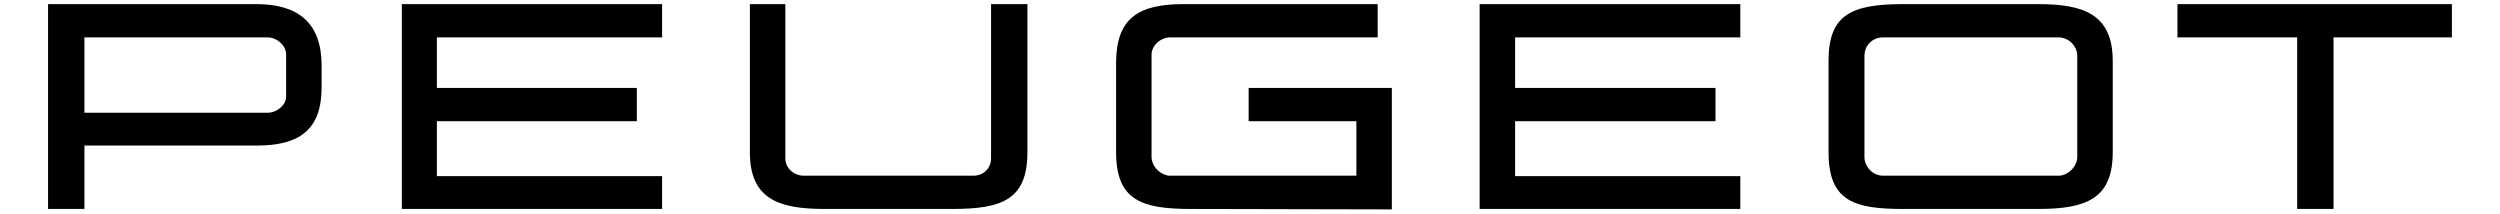
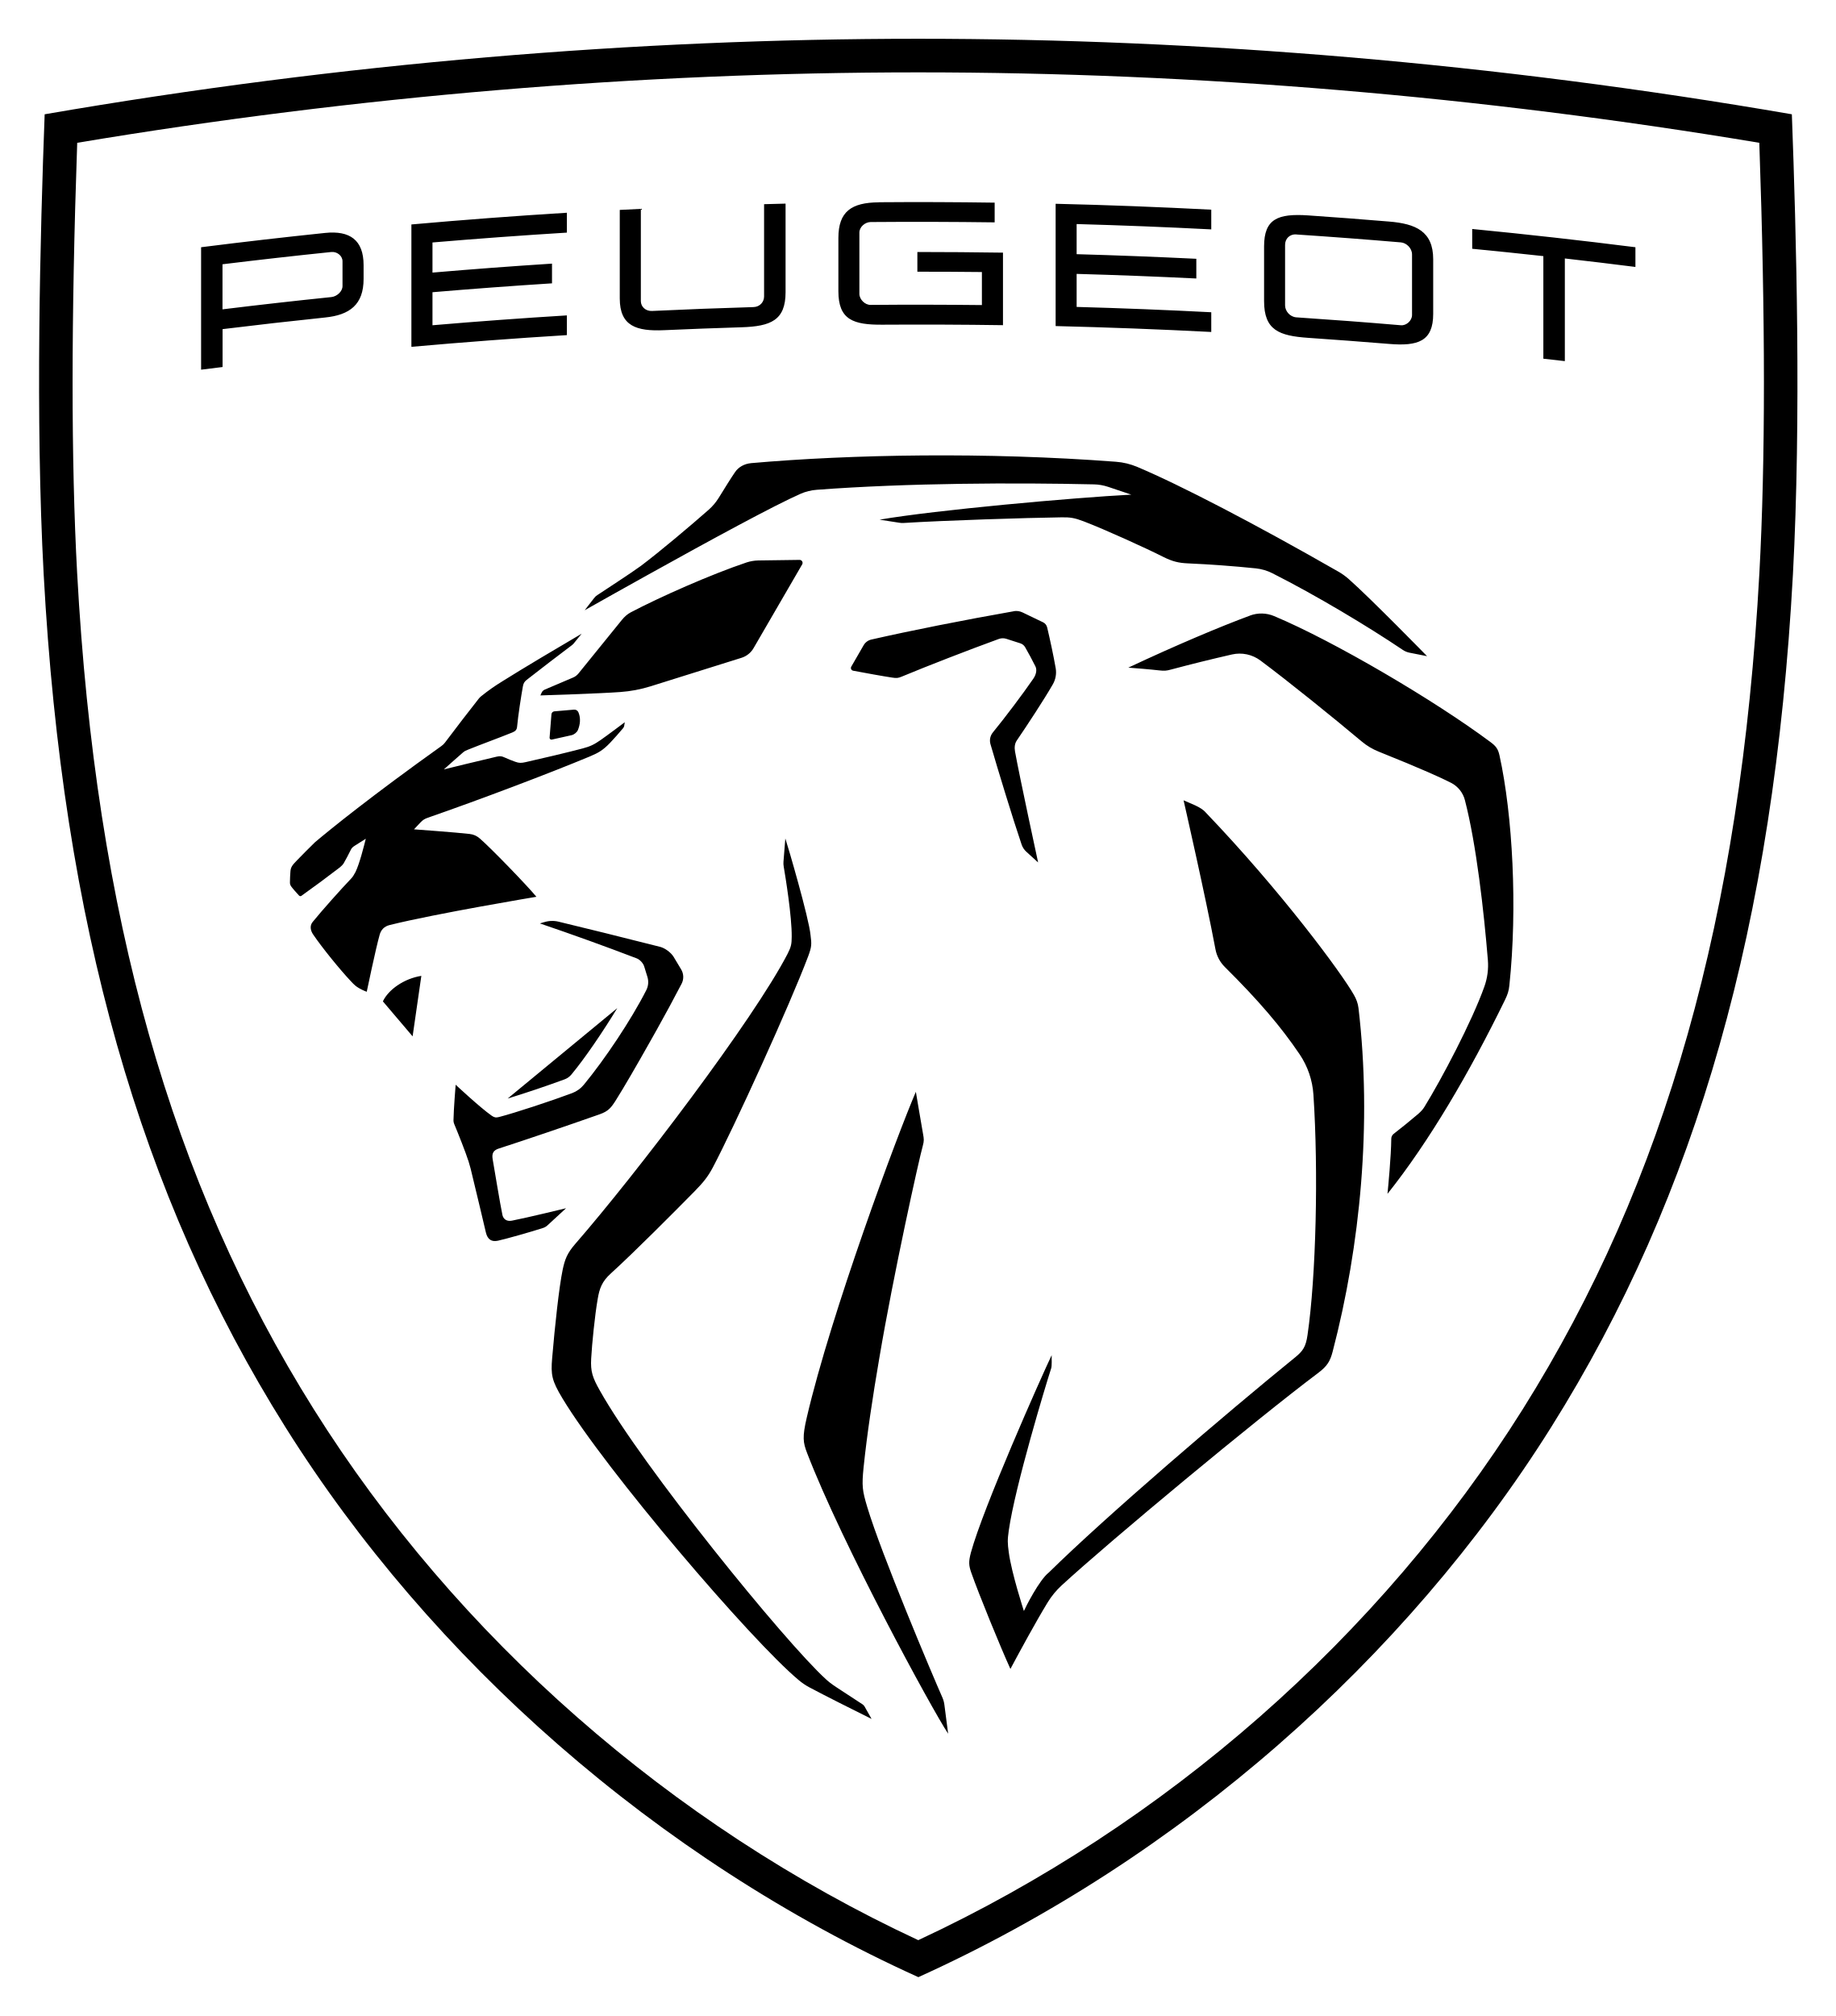
- <svg xmlns="http://www.w3.org/2000/svg" viewBox="-10.84 -0.93 563.89 48.15" xml:space="preserve" style="fill-rule:evenodd;clip-rule:evenodd;stroke-linejoin:round;stroke-miterlimit:2">
-   <path d="M798.9 59.7H737v7.5h27v38.7h8.2V67.2h26.7v-7.5ZM670.6 67.2c-2.4 0-4.2 1.8-4.2 4.2v22.8c0 2.1 1.8 4.2 4.2 4.2h39.6c2.1 0 4.2-2.1 4.2-4.2V71.4c0-2.4-2.1-4.2-4.2-4.2h-39.6Zm4.5 38.7c-11.1 0-16.8-1.8-16.8-12.8V72.5c0-10.4 5.1-12.8 16.8-12.8h30.5c10.1 0 16.8 2.2 16.8 12.8v20.6c0 10.4-5.8 12.8-16.8 12.8h-30.5ZM638.4 67.2v-7.5h-58.8v46.2h58.8v-7.4h-50.8V86.1h45.2v-7.5h-45.2V67.2h50.8ZM514.4 105.9c-11.1 0-16.8-2-16.8-12.8V73c0-10.1 5-13.3 15.2-13.3h43.8v7.5h-46.8c-2.1 0-4.2 1.8-4.2 3.9v23.1c0 2.1 2.1 4.2 4.2 4.2h42V86.1h-24.3v-7.5h32.3V106l-45.4-.1ZM431.8 105.9c-10.4 0-16.8-2.3-16.8-12.8V59.7h8v34.8c0 2.1 1.8 3.9 4.2 3.9h38.2c2.4 0 4-1.8 4-3.9V59.7h8.2v33.4c0 10.6-5.6 12.8-16.8 12.8h-29ZM395.2 67.2v-7.5h-58.7v46.2h58.7v-7.4h-50.8V86.1h45.1v-7.5h-45.1V67.2h50.8ZM303.7 59.7h-47v46.2h8.2V91.6h38.9c9.4 0 14.6-3.4 14.6-13.1v-5.2c-.1-9.4-5.3-13.6-14.7-13.6Zm6.7 20.8c0 2-2.1 3.7-4.2 3.7h-41.3v-17h41.3c2.1 0 4.2 1.8 4.2 3.9v9.4Z" style="fill-rule:nonzero" transform="translate(-256.7 -59.7)" />
+ <svg xmlns="http://www.w3.org/2000/svg" viewBox="0.63 -0.48 22.73 24.96" role="img">
+   <path fill="#000000" d="M12 0c3.499 0 7.131.299 10.817.935.055 1.478.117 3.762.013 5.7-.235 4.322-1.186 7.676-2.994 10.556-1.803 2.872-4.594 5.342-7.835 6.808-3.242-1.467-6.033-3.936-7.836-6.808-1.808-2.88-2.759-6.235-2.994-10.556-.105-1.938-.043-4.223.012-5.7C4.869.299 8.501 0 12 0zm0 .416c-3.449 0-6.951.293-10.414.872-.076 2.192-.076 3.937-.001 5.324.231 4.248 1.162 7.539 2.931 10.357 1.769 2.818 4.421 5.146 7.484 6.572 3.062-1.426 5.715-3.754 7.484-6.572 1.769-2.818 2.7-6.109 2.931-10.357.075-1.388.075-3.132-.001-5.324C18.951.71 15.449.416 12.0.416zM11.97 13.036s.068.405.089.522c.012.067.014.084-.003.149-.048.17-.363 1.59-.538 2.626-.082.477-.153.95-.195 1.355-.023.23-.016.285.045.489.172.577.808 2.083.93 2.358a.329.329 0 0 1 .026.095l.046.355c-.204-.308-1.312-2.346-1.746-3.474-.051-.133-.061-.198-.004-.443.302-1.296 1.121-3.499 1.351-4.032zm-1.615-3.132c.031.091.291.981.311 1.192.016.117.013.149-.028.261-.228.606-.916 2.113-1.181 2.616-.059.111-.115.183-.226.296-.254.258-.739.746-1.039 1.019-.109.099-.139.184-.161.313-.036.206-.071.558-.081.74-.009.16.017.235.106.393.529.945 2.297 3.119 2.8 3.576.036.033.063.055.14.106.074.049.315.206.315.206a.085.085 0 0 1 .024.026l.087.154c-.226-.112-.587-.293-.774-.393a.753.753 0 0 1-.125-.085c-.59-.49-2.396-2.606-2.928-3.49-.133-.221-.146-.292-.128-.501.033-.389.085-.877.13-1.092.027-.129.056-.205.155-.319.753-.865 2.206-2.774 2.629-3.591.047-.092.051-.124.052-.212.003-.253-.078-.746-.099-.87a.238.238 0 0 1-.003-.059l.023-.288zm4.931-.475c.081.038.214.08.273.15.937.978 1.686 1.993 1.836 2.26.029.051.049.103.056.162.168 1.427.024 2.938-.32 4.253-.031.119-.066.179-.18.265-.761.571-2.569 2.072-3.176 2.63a.996.996 0 0 0-.172.209c-.153.251-.342.601-.462.825-.123-.27-.392-.927-.485-1.193-.03-.087-.035-.132-.004-.248.15-.551.862-2.154 1-2.444-.002.037.006.135-.008.169-.062.19-.445 1.453-.523 2-.017.122-.016.155 0 .274.034.256.187.725.187.725.017-.041.189-.384.309-.477.709-.698 2.197-1.972 3.05-2.664.096-.078.132-.13.153-.277.106-.725.136-2.027.073-2.975a1.012 1.012 0 0 0-.171-.5c-.231-.342-.507-.665-.926-1.081a.415.415 0 0 1-.116-.219c-.122-.652-.395-1.845-.395-1.845zm-7.92 1.509a.331.331 0 0 1 .179-.007c.267.064.832.203 1.259.312.06.015.135.071.167.124l.093.155a.182.182 0 0 1 .006.177 21.795 21.795 0 0 1-.305.565l-.089.158c-.163.29-.325.569-.418.716-.061.097-.095.14-.203.178-.42.148-.942.325-1.252.425-.063.021-.085.059-.073.13.022.128.094.564.121.691.01.047.048.084.117.071.183-.035.671-.154.671-.154s-.144.133-.23.212a.146.146 0 0 1-.054.032c-.133.044-.458.136-.559.158-.079.017-.129-.014-.15-.103 0 0-.139-.59-.189-.791a1.552 1.552 0 0 0-.025-.087c-.037-.116-.128-.344-.178-.464a.108.108 0 0 1-.009-.044c.002-.137.027-.442.027-.442s.299.28.444.382c.033.023.052.028.092.018.199-.051.655-.202.906-.296a.347.347 0 0 0 .146-.105c.259-.314.585-.801.772-1.169a.219.219 0 0 0 .015-.163l-.041-.133c-.012-.039-.053-.083-.091-.098a34.025 34.025 0 0 0-1.2-.433l.049-.015zm8.742-3.797a.407.407 0 0 1 .299.007c.741.311 1.987 1.044 2.679 1.56.067.05.093.084.111.165.163.74.224 1.885.122 2.848-.007.069-.021.111-.057.185-.439.898-.933 1.743-1.452 2.395.008-.081.045-.462.047-.683a.076.076 0 0 1 .03-.06 9.058 9.058 0 0 0 .304-.247c.036-.032.057-.055.076-.086.212-.343.59-1.06.743-1.491a.787.787 0 0 0 .043-.328c-.049-.601-.143-1.434-.284-1.978a.334.334 0 0 0-.17-.215c-.121-.062-.359-.171-.9-.388a.763.763 0 0 1-.207-.124c-.355-.298-.91-.746-1.255-1.003a.43.43 0 0 0-.353-.075 21.499 21.499 0 0 0-.752.186c-.061.017-.085.018-.149.011-.101-.012-.301-.028-.382-.034.587-.276 1.152-.514 1.506-.644zM8.274 12c-.184.302-.403.624-.569.824a.199.199 0 0 1-.083.059 14.149 14.149 0 0 1-.706.238l1.359-1.121zm-2.427-.397l-.108.748-.368-.433c.067-.145.263-.283.477-.316zm-.687-1.699l-.133.084c-.033.021-.042.03-.056.059a2.697 2.697 0 0 1-.086.162c-.009.016-.034.04-.047.05a16.611 16.611 0 0 1-.477.353c-.009.006-.02.004-.028-.004-.017-.017-.086-.095-.098-.114a.082.082 0 0 1-.015-.049 2.033 2.033 0 0 1 .006-.134c.004-.051.018-.075.081-.139.069-.072.145-.147.224-.225.195-.164.686-.563 1.564-1.19a.193.193 0 0 0 .044-.042c.092-.124.354-.464.419-.545a.193.193 0 0 1 .031-.031 2.485 2.485 0 0 1 .26-.183c.244-.154.718-.435.983-.59l-.101.124c-.006.005-.011.011-.017.016a42.288 42.288 0 0 0-.562.431c-.029.023-.04.043-.047.078-.023.127-.06.367-.072.5-.003.039-.02.058-.06.074-.173.07-.378.144-.544.211-.036.014-.045.019-.066.036-.017.013-.237.21-.237.21s.479-.118.655-.158c.042-.009.06-.007.099.011.036.017.097.041.129.052.049.018.075.017.129.005.198-.044.531-.123.708-.17.092-.024.142-.049.22-.103.085-.059.3-.221.3-.221s-.004.029-.007.044a.059.059 0 0 1-.016.032 3.986 3.986 0 0 1-.158.178c-.087.09-.139.122-.248.168-.503.21-1.364.536-2.009.76-.042.015-.061.027-.092.059-.034.035-.08.085-.08.085s.526.038.687.057c.052.006.089.023.129.057.132.114.569.564.7.721 0 0-1.243.207-1.818.35-.071.018-.107.063-.123.12-.048.168-.16.706-.16.706s-.04-.013-.096-.045c-.038-.022-.058-.04-.1-.085-.136-.144-.36-.42-.468-.58-.032-.047-.045-.107-.005-.155.117-.144.351-.406.48-.541.014-.015.031-.04.05-.077.05-.103.104-.318.128-.414zm8.022-2.817a.18.18 0 0 1 .108.015l.256.123a.093.093 0 0 1 .05.063c.035.147.077.341.106.506a.299.299 0 0 1-.036.199c-.106.185-.324.517-.446.695-.027.04-.03.088-.022.136.055.306.286 1.374.286 1.374l-.145-.132a.21.21 0 0 1-.06-.092c-.103-.302-.296-.933-.385-1.241a.159.159 0 0 1 .03-.145c.151-.184.372-.478.5-.664.036-.052.048-.11.027-.153a4.614 4.614 0 0 0-.127-.237.106.106 0 0 0-.06-.049l-.174-.056a.145.145 0 0 0-.093.002c-.379.138-.889.336-1.201.466-.046.019-.064.021-.12.012-.09-.013-.353-.06-.482-.085a.034.034 0 0 1-.023-.051l.153-.265a.147.147 0 0 1 .096-.07c.492-.112 1.143-.241 1.762-.35zM7.737 8.306a.054.054 0 0 1 .055.033c.031.072.022.152-.007.221-.012.028-.047.055-.077.062l-.246.055a.023.023 0 0 1-.027-.024l.023-.289a.04.04 0 0 1 .036-.037l.243-.021zm2.794-1.854a.037.037 0 0 1 .032.055l-.599 1.032a.264.264 0 0 1-.155.126l-1.123.352a1.65 1.65 0 0 1-.376.071c-.249.019-.989.042-.989.042l.016-.035a.074.074 0 0 1 .038-.037l.35-.149a.169.169 0 0 0 .067-.05l.54-.666c.029-.036.067-.07.107-.091.357-.188.992-.47 1.437-.619a.508.508 0 0 1 .143-.024l.512-.007zm-.6-1.198c1.239-.109 2.915-.139 4.517-.017a.837.837 0 0 1 .264.064c.525.221 1.456.704 2.491 1.297a.776.776 0 0 1 .128.092c.274.242.969.954.969.954l-.217-.043a.228.228 0 0 1-.084-.035c-.438-.295-1.078-.678-1.615-.949a.592.592 0 0 0-.203-.06 14.69 14.69 0 0 0-.844-.062c-.114-.005-.191-.024-.303-.08-.213-.108-.728-.342-.985-.44-.11-.042-.166-.052-.273-.05-.441.006-1.446.038-1.959.07a.244.244 0 0 1-.052-.003l-.244-.038c.694-.12 2.408-.273 3.117-.31l-.289-.097a.596.596 0 0 0-.173-.03c-.97-.022-2.304-.018-3.432.067a.61.61 0 0 0-.202.05c-.323.142-1.11.569-1.899 1.008-.255.142-.529.295-.773.433 0 0 .099-.127.117-.151.017-.021.022-.025.045-.04.102-.068.411-.268.534-.358.238-.179.613-.496.836-.692a.668.668 0 0 0 .129-.153c.072-.117.151-.244.2-.315.041-.061.112-.104.201-.112zM4.655 2.404c.306-.032.477.087.477.398v.172c0 .317-.171.446-.477.477a71.255 71.255 0 0 0-1.269.144v.469c-.089.011-.177.022-.266.033V2.581a70.662 70.662 0 0 1 1.535-.177zm14.203-.049a71.245 71.245 0 0 1 2.022.226v.244a68.767 68.767 0 0 0-.874-.105v1.271a94.038 94.038 0 0 0-.266-.03V2.691a68.332 68.332 0 0 0-.881-.091v-.244zM7.649 2.156v.244a71.853 71.853 0 0 0-1.664.122v.373a68.573 68.573 0 0 1 1.48-.111v.244a70.541 70.541 0 0 0-1.48.11v.409a69.7 69.7 0 0 1 1.664-.122v.244a70.938 70.938 0 0 0-1.925.145v-1.515a70.535 70.535 0 0 1 1.925-.145zm8.633.415c0-.34.168-.41.548-.384.333.023.666.048.999.076.33.027.547.12.547.467v.676c0 .34-.188.402-.547.372a72.552 72.552 0 0 0-.999-.075c-.363-.025-.548-.095-.548-.455v-.676zm-2.581-.528c.643.015 1.285.04 1.927.073v.244a70.737 70.737 0 0 0-1.667-.066v.373c.494.014.988.033 1.482.057v.244a70.441 70.441 0 0 0-1.482-.057v.409a69.156 69.156 0 0 1 1.667.066v.244a71.29 71.29 0 0 0-1.927-.073v-1.515zm-3.344-.001v1.096c0 .347-.182.423-.548.434a68.029 68.029 0 0 0-.957.036c-.34.015-.548-.049-.548-.393V2.119l.261-.013v1.142c0 .069.059.126.139.122a70.12 70.12 0 0 1 1.255-.048c.08-.002.132-.063.132-.132v-1.142c.089-.003.178-.005.268-.007zm6.324.38c-.079-.005-.139.05-.139.13v.749c0 .069.059.142.139.148.432.029.864.061 1.295.098.069.006.138-.058.138-.127v-.749c0-.079-.069-.144-.138-.15a70.186 70.186 0 0 0-1.295-.098zm-5.172-.398c.479-.004.958-.002 1.437.005v.244a72.147 72.147 0 0 0-1.536-.004c-.069.001-.139.061-.139.13v.759c0 .069.069.138.139.137.459-.004.918-.003 1.378.002v-.409a66.592 66.592 0 0 0-.799-.004v-.244c.353 0 .707.003 1.06.008v.898a71.123 71.123 0 0 0-1.49-.006c-.363.003-.548-.06-.548-.414v-.66c0-.33.165-.438.499-.441zm-6.755.616l-.021 0a70.229 70.229 0 0 0-1.348.152V3.35a71.034 71.034 0 0 1 1.348-.152c.069-.007.138-.07.138-.136v-.307c0-.069-.069-.122-.138-.115l.021-0z" />
</svg>
